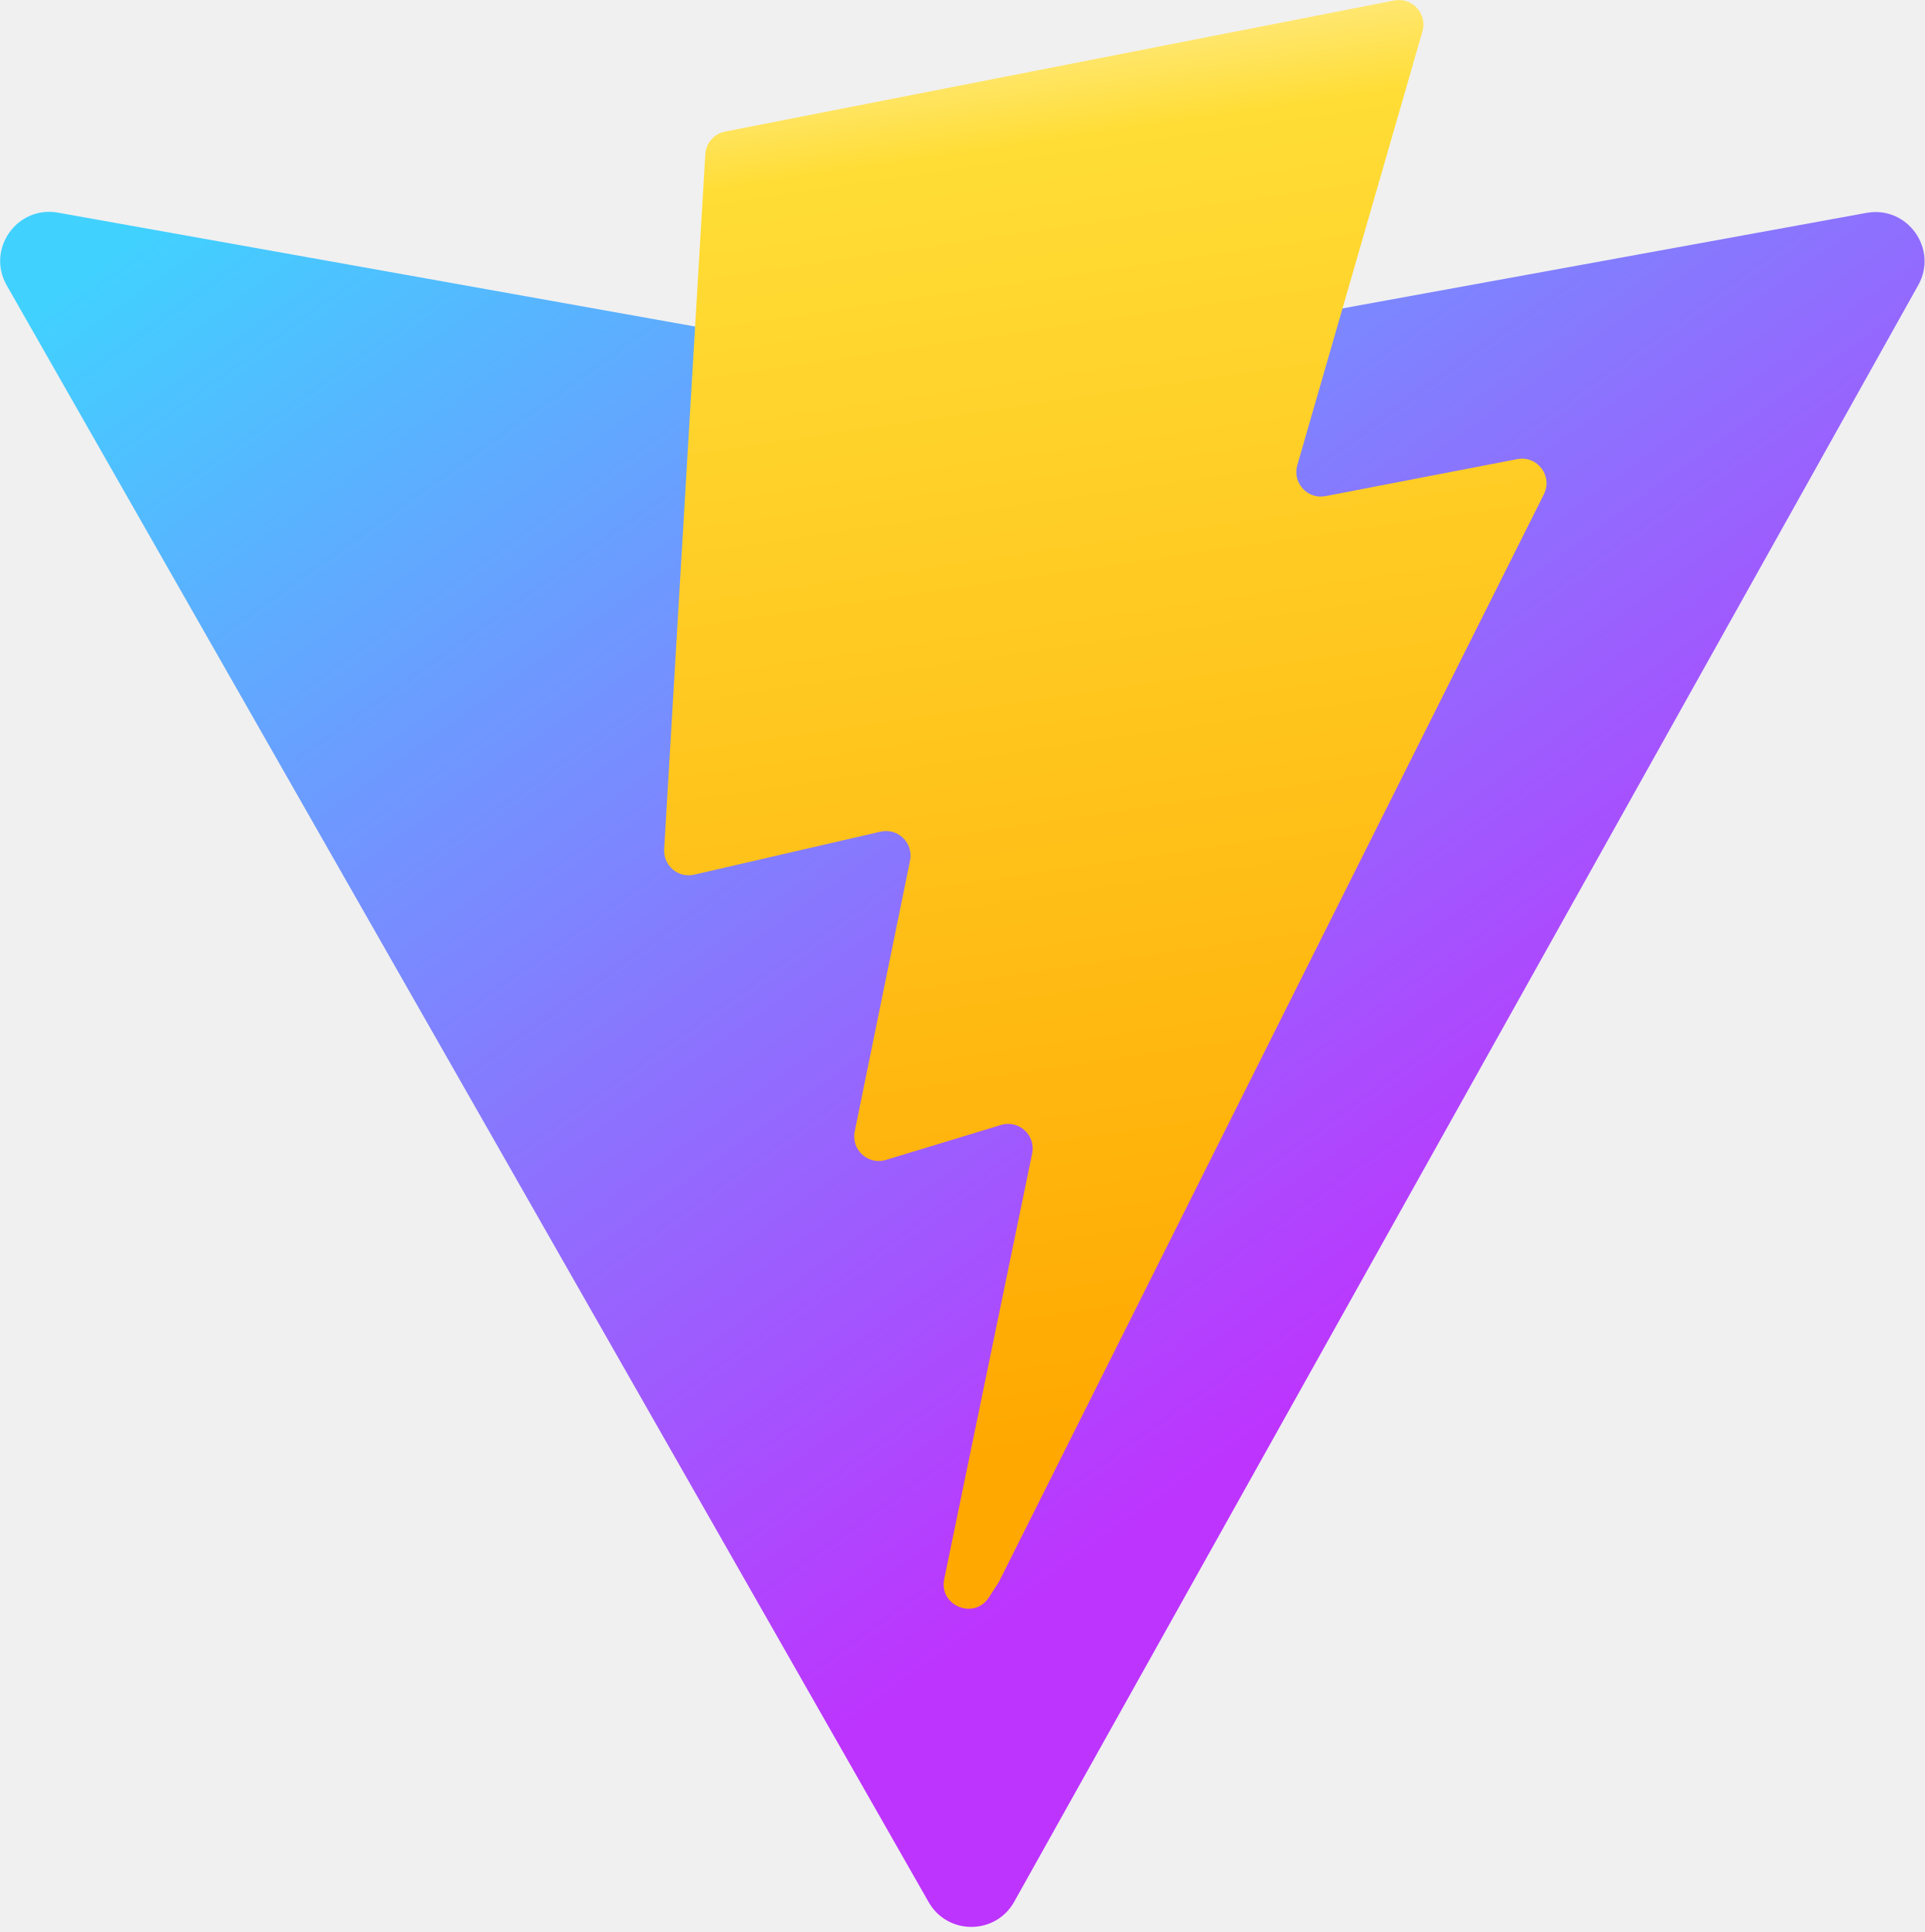
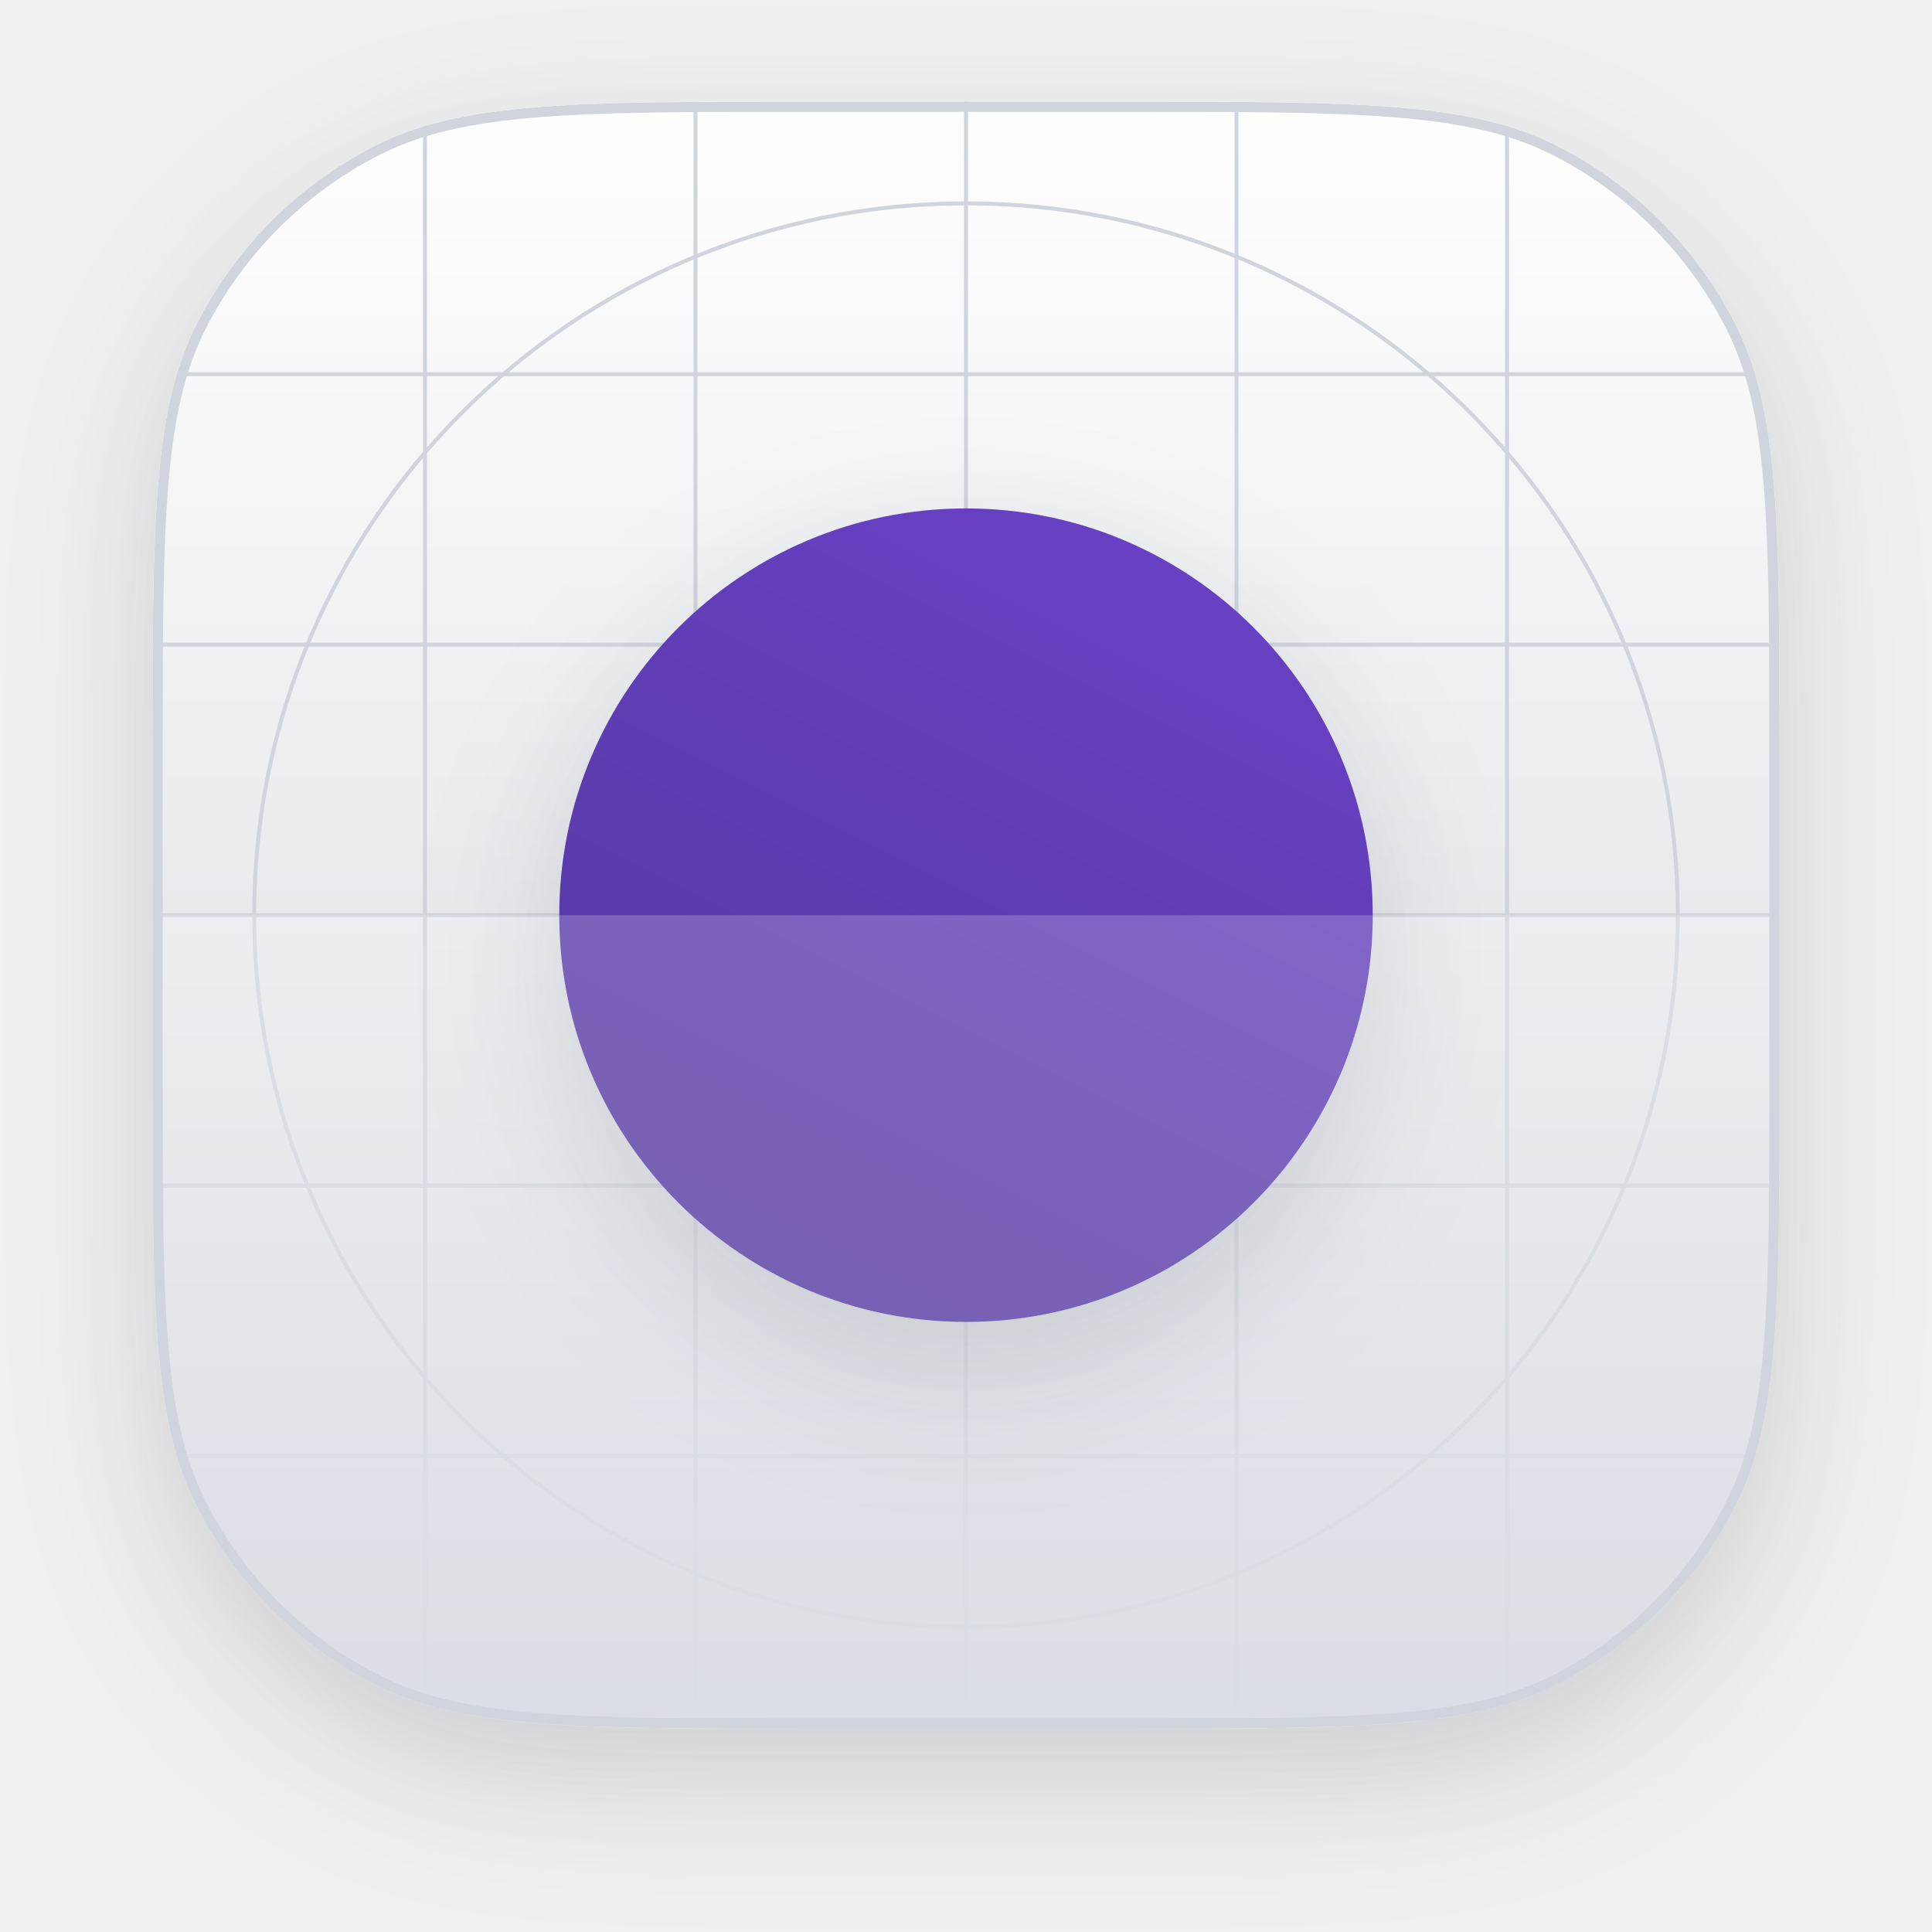
- <svg xmlns="http://www.w3.org/2000/svg" aria-hidden="true" role="img" class="iconify iconify--logos" width="31.88" height="32" preserveAspectRatio="xMidYMid meet" viewBox="0 0 256 257">
+ <svg xmlns="http://www.w3.org/2000/svg" width="38" height="38" viewBox="0 0 38 38" fill="none">
+   <g filter="url(#filter0_dd_698_194)">
+     <g clip-path="url(#clip0_698_194)">
+       <path d="M3 14.8C3 10.32 3 8.079 3.872 6.368C4.639 4.863 5.863 3.639 7.368 2.872C9.079 2 11.32 2 15.8 2H22.2C26.68 2 28.921 2 30.632 2.872C32.137 3.639 33.361 4.863 34.128 6.368C35 8.079 35 10.32 35 14.8V21.2C35 25.68 35 27.921 34.128 29.632C33.361 31.137 32.137 32.361 30.632 33.128C28.921 34 26.68 34 22.2 34H15.8C11.32 34 9.079 34 7.368 33.128C5.863 32.361 4.639 31.137 3.872 29.632C3 27.921 3 25.68 3 21.2V14.8Z" fill="white" />
+       <path d="M3 14.8C3 10.32 3 8.079 3.872 6.368C4.639 4.863 5.863 3.639 7.368 2.872C9.079 2 11.32 2 15.8 2H22.2C26.68 2 28.921 2 30.632 2.872C32.137 3.639 33.361 4.863 34.128 6.368C35 8.079 35 10.32 35 14.8V21.2C35 25.68 35 27.921 34.128 29.632C33.361 31.137 32.137 32.361 30.632 33.128C28.921 34 26.68 34 22.2 34H15.8C11.32 34 9.079 34 7.368 33.128C5.863 32.361 4.639 31.137 3.872 29.632C3 27.921 3 25.68 3 21.2V14.8Z" fill="url(#paint0_linear_698_194)" />
+       <path fill-rule="evenodd" clip-rule="evenodd" d="M19 4.039C11.29 4.039 5.039 10.29 5.039 18C5.039 25.711 11.29 31.961 19 31.961C26.711 31.961 32.961 25.711 32.961 18C32.961 10.29 26.711 4.039 19 4.039ZM4.961 18C4.961 10.247 11.247 3.961 19 3.961C26.753 3.961 33.039 10.247 33.039 18C33.039 25.753 26.753 32.039 19 32.039C11.247 32.039 4.961 25.753 4.961 18Z" fill="#D0D5DD" />
+       <path fill-rule="evenodd" clip-rule="evenodd" d="M19 14.078C16.834 14.078 15.078 15.834 15.078 18C15.078 20.166 16.834 21.923 19 21.923C21.166 21.923 22.922 20.166 22.922 18C22.922 15.834 21.166 14.078 19 14.078ZM15 18C15 15.791 16.791 14 19 14C21.209 14 23 15.791 23 18C23 20.209 21.209 22 19 22C16.791 22 15 20.209 15 18Z" fill="#D0D5DD" />
+       <path fill-rule="evenodd" clip-rule="evenodd" d="M19 15.32C17.52 15.32 16.32 16.52 16.32 18C16.32 19.48 17.52 20.679 19 20.679C20.48 20.679 21.68 19.48 21.68 18C21.68 16.52 20.48 15.32 19 15.32ZM16.243 18C16.243 16.477 17.477 15.242 19 15.242C20.523 15.242 21.757 16.477 21.757 18C21.757 19.523 20.523 20.757 19 20.757C17.477 20.757 16.243 19.523 16.243 18Z" fill="#D0D5DD" />
+       <path d="M18.961 2H19.039V34H18.961V2Z" fill="#D0D5DD" />
+       <path d="M35 17.961L35 18.039L3 18.039L3 17.961L35 17.961Z" fill="#D0D5DD" />
+       <path d="M29.602 2H29.68V34H29.602V2Z" fill="#D0D5DD" />
+       <path d="M13.641 2H13.718V34H13.641V2Z" fill="#D0D5DD" />
+       <path d="M24.282 2H24.359V34H24.282V2Z" fill="#D0D5DD" />
+       <path d="M8.32 2H8.398V34H8.32V2Z" fill="#D0D5DD" />
+       <path d="M35 28.602L35 28.679L3 28.679L3 28.602L35 28.602Z" fill="#D0D5DD" />
+       <path d="M35 12.641L35 12.718L3 12.718L3 12.641L35 12.641Z" fill="#D0D5DD" />
+       <path d="M35 23.281L35 23.359L3 23.359L3 23.281L35 23.281Z" fill="#D0D5DD" />
+       <path d="M35 7.32L35 7.398L3 7.398L3 7.32L35 7.32Z" fill="#D0D5DD" />
+       <g filter="url(#filter1_dd_698_194)">
+         <circle cx="19" cy="18" r="8" fill="url(#paint1_linear_698_194)" />
+       </g>
+       <g filter="url(#filter2_b_698_194)">
+         <path d="M3 18H35V21.2C35 25.68 35 27.921 34.128 29.632C33.361 31.137 32.137 32.361 30.632 33.128C28.921 34 26.68 34 22.2 34H15.8C11.32 34 9.079 34 7.368 33.128C5.863 32.361 4.639 31.137 3.872 29.632C3 27.921 3 25.68 3 21.2V18Z" fill="white" fill-opacity="0.2" />
+       </g>
+     </g>
+     <path d="M3.1 14.8C3.1 12.558 3.1 10.883 3.209 9.554C3.317 8.226 3.533 7.253 3.961 6.413C4.718 4.927 5.927 3.718 7.413 2.961C8.253 2.533 9.226 2.317 10.554 2.209C11.883 2.1 13.558 2.1 15.8 2.1H22.2C24.442 2.1 26.117 2.1 27.446 2.209C28.774 2.317 29.747 2.533 30.587 2.961C32.073 3.718 33.282 4.927 34.039 6.413C34.467 7.253 34.683 8.226 34.791 9.554C34.9 10.883 34.9 12.558 34.9 14.8V21.2C34.9 23.442 34.9 25.117 34.791 26.446C34.683 27.774 34.467 28.747 34.039 29.587C33.282 31.073 32.073 32.282 30.587 33.039C29.747 33.467 28.774 33.683 27.446 33.791C26.117 33.9 24.442 33.9 22.2 33.9H15.8C13.558 33.9 11.883 33.9 10.554 33.791C9.226 33.683 8.253 33.467 7.413 33.039C5.927 32.282 4.718 31.073 3.961 29.587C3.533 28.747 3.317 27.774 3.209 26.446C3.1 25.117 3.1 23.442 3.1 21.2V14.8Z" stroke="#D0D5DD" stroke-width="0.2" />
+   </g>
  <defs>
-     <linearGradient id="IconifyId1813088fe1fbc01fb466" x1="-.828%" x2="57.636%" y1="7.652%" y2="78.411%">
-       <stop offset="0%" stop-color="#41D1FF" />
-       <stop offset="100%" stop-color="#BD34FE" />
+     <filter id="filter0_dd_698_194" x="0" y="0" width="38" height="38" filterUnits="userSpaceOnUse" color-interpolation-filters="sRGB">
+       <feFlood flood-opacity="0" result="BackgroundImageFix" />
+       <feColorMatrix in="SourceAlpha" type="matrix" values="0 0 0 0 0 0 0 0 0 0 0 0 0 0 0 0 0 0 127 0" result="hardAlpha" />
+       <feOffset dy="1" />
+       <feGaussianBlur stdDeviation="1" />
+       <feColorMatrix type="matrix" values="0 0 0 0 0.063 0 0 0 0 0.094 0 0 0 0 0.157 0 0 0 0.06 0" />
+       <feBlend mode="normal" in2="BackgroundImageFix" result="effect1_dropShadow_698_194" />
+       <feColorMatrix in="SourceAlpha" type="matrix" values="0 0 0 0 0 0 0 0 0 0 0 0 0 0 0 0 0 0 127 0" result="hardAlpha" />
+       <feOffset dy="1" />
+       <feGaussianBlur stdDeviation="1.5" />
+       <feColorMatrix type="matrix" values="0 0 0 0 0.063 0 0 0 0 0.094 0 0 0 0 0.157 0 0 0 0.1 0" />
+       <feBlend mode="normal" in2="effect1_dropShadow_698_194" result="effect2_dropShadow_698_194" />
+       <feBlend mode="normal" in="SourceGraphic" in2="effect2_dropShadow_698_194" result="shape" />
+     </filter>
+     <filter id="filter1_dd_698_194" x="8" y="8" width="22" height="22" filterUnits="userSpaceOnUse" color-interpolation-filters="sRGB">
+       <feFlood flood-opacity="0" result="BackgroundImageFix" />
+       <feColorMatrix in="SourceAlpha" type="matrix" values="0 0 0 0 0 0 0 0 0 0 0 0 0 0 0 0 0 0 127 0" result="hardAlpha" />
+       <feOffset dy="1" />
+       <feGaussianBlur stdDeviation="1" />
+       <feColorMatrix type="matrix" values="0 0 0 0 0.063 0 0 0 0 0.094 0 0 0 0 0.157 0 0 0 0.06 0" />
+       <feBlend mode="normal" in2="BackgroundImageFix" result="effect1_dropShadow_698_194" />
+       <feColorMatrix in="SourceAlpha" type="matrix" values="0 0 0 0 0 0 0 0 0 0 0 0 0 0 0 0 0 0 127 0" result="hardAlpha" />
+       <feOffset dy="1" />
+       <feGaussianBlur stdDeviation="1.5" />
+       <feColorMatrix type="matrix" values="0 0 0 0 0.063 0 0 0 0 0.094 0 0 0 0 0.157 0 0 0 0.1 0" />
+       <feBlend mode="normal" in2="effect1_dropShadow_698_194" result="effect2_dropShadow_698_194" />
+       <feBlend mode="normal" in="SourceGraphic" in2="effect2_dropShadow_698_194" result="shape" />
+     </filter>
+     <filter id="filter2_b_698_194" x="-2" y="13" width="42" height="26" filterUnits="userSpaceOnUse" color-interpolation-filters="sRGB">
+       <feFlood flood-opacity="0" result="BackgroundImageFix" />
+       <feGaussianBlur in="BackgroundImageFix" stdDeviation="2.5" />
+       <feComposite in2="SourceAlpha" operator="in" result="effect1_backgroundBlur_698_194" />
+       <feBlend mode="normal" in="SourceGraphic" in2="effect1_backgroundBlur_698_194" result="shape" />
+     </filter>
+     <linearGradient id="paint0_linear_698_194" x1="19" y1="2" x2="19" y2="34" gradientUnits="userSpaceOnUse">
+       <stop stop-color="white" />
+       <stop offset="1" stop-color="#D0D5DD" />
    </linearGradient>
-     <linearGradient id="IconifyId1813088fe1fbc01fb467" x1="43.376%" x2="50.316%" y1="2.242%" y2="89.03%">
-       <stop offset="0%" stop-color="#FFEA83" />
-       <stop offset="8.333%" stop-color="#FFDD35" />
-       <stop offset="100%" stop-color="#FFA800" />
+     <linearGradient id="paint1_linear_698_194" x1="15" y1="26" x2="23" y2="10" gradientUnits="userSpaceOnUse">
+       <stop stop-color="#53389E" />
+       <stop offset="1" stop-color="#6941C6" />
    </linearGradient>
+     <clipPath id="clip0_698_194">
+       <path d="M3 14.8C3 10.32 3 8.079 3.872 6.368C4.639 4.863 5.863 3.639 7.368 2.872C9.079 2 11.32 2 15.8 2H22.2C26.68 2 28.921 2 30.632 2.872C32.137 3.639 33.361 4.863 34.128 6.368C35 8.079 35 10.32 35 14.8V21.2C35 25.68 35 27.921 34.128 29.632C33.361 31.137 32.137 32.361 30.632 33.128C28.921 34 26.68 34 22.2 34H15.8C11.32 34 9.079 34 7.368 33.128C5.863 32.361 4.639 31.137 3.872 29.632C3 27.921 3 25.68 3 21.2V14.8Z" fill="white" />
+     </clipPath>
  </defs>
-   <path fill="url(#IconifyId1813088fe1fbc01fb466)" d="M255.153 37.938L134.897 252.976c-2.483 4.44-8.862 4.466-11.382.048L.875 37.958c-2.746-4.814 1.371-10.646 6.827-9.67l120.385 21.517a6.537 6.537 0 0 0 2.322-.004l117.867-21.483c5.438-.991 9.574 4.796 6.877 9.62Z" />
-   <path fill="url(#IconifyId1813088fe1fbc01fb467)" d="M185.432.063L96.44 17.501a3.268 3.268 0 0 0-2.634 3.014l-5.474 92.456a3.268 3.268 0 0 0 3.997 3.378l24.777-5.718c2.318-.535 4.413 1.507 3.936 3.838l-7.361 36.047c-.495 2.426 1.782 4.5 4.151 3.78l15.304-4.649c2.372-.72 4.652 1.36 4.15 3.788l-11.698 56.621c-.732 3.542 3.979 5.473 5.943 2.437l1.313-2.028l72.516-144.72c1.215-2.423-.88-5.186-3.54-4.672l-25.505 4.922c-2.396.462-4.435-1.77-3.759-4.114l16.646-57.705c.677-2.35-1.37-4.583-3.769-4.113Z" />
</svg>
